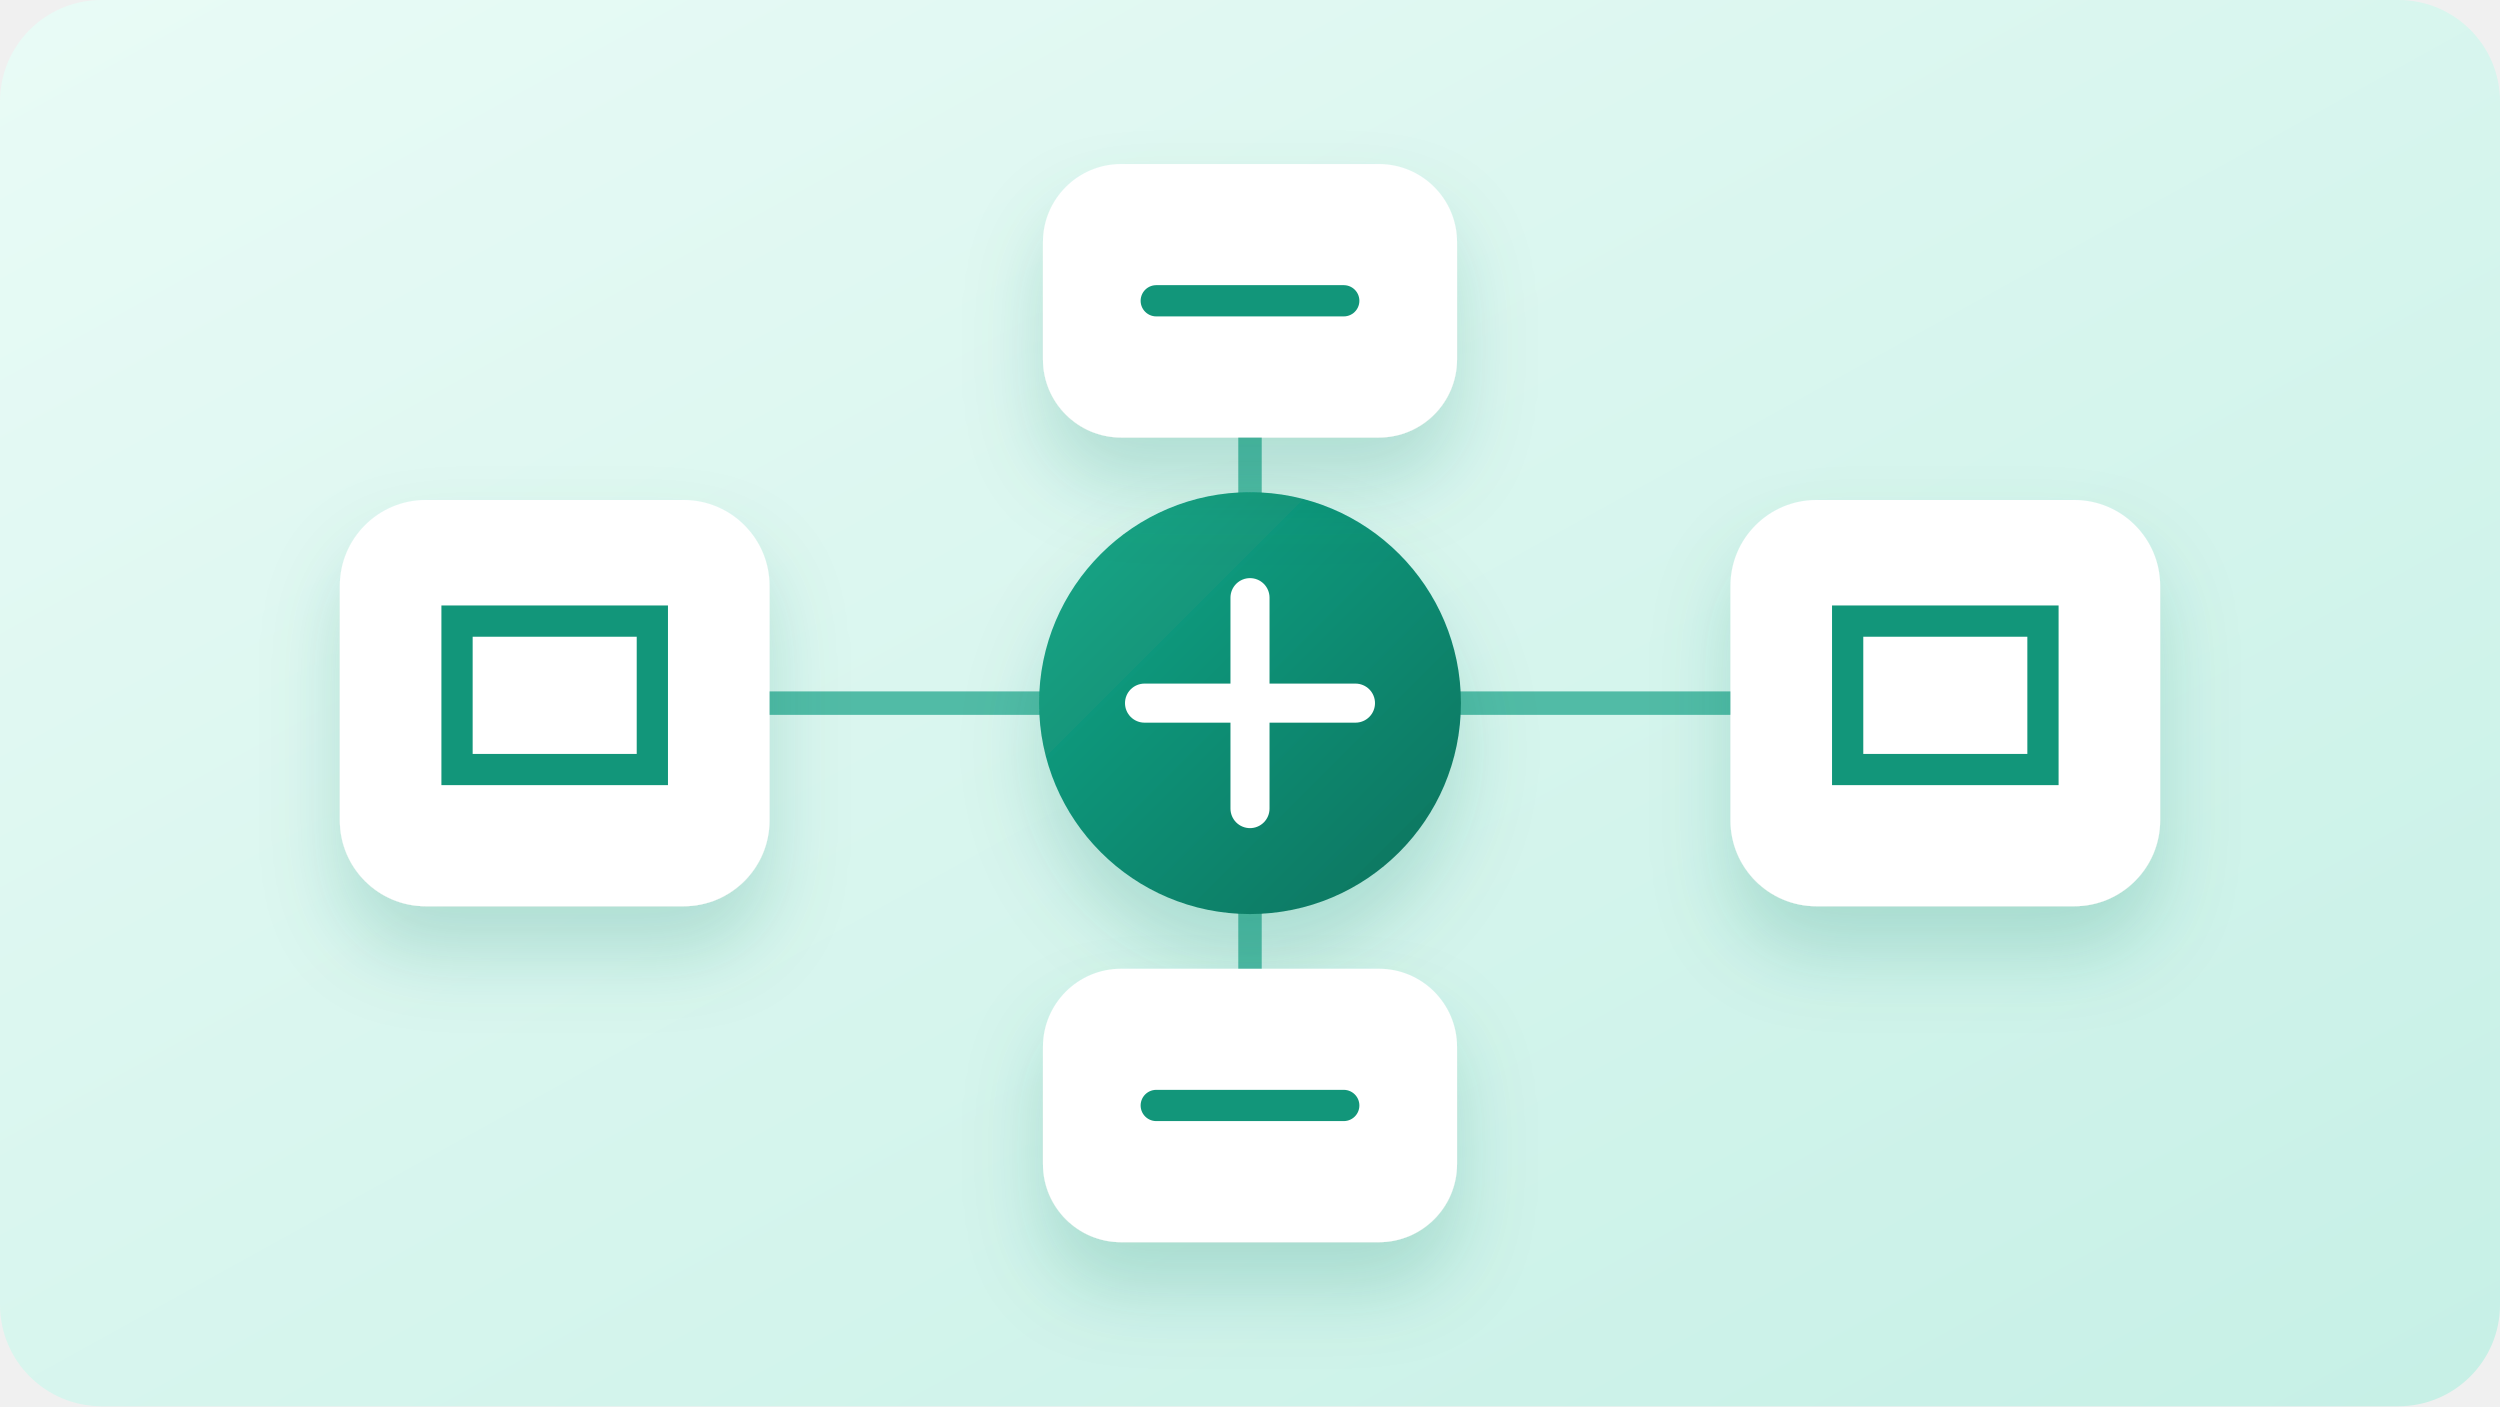
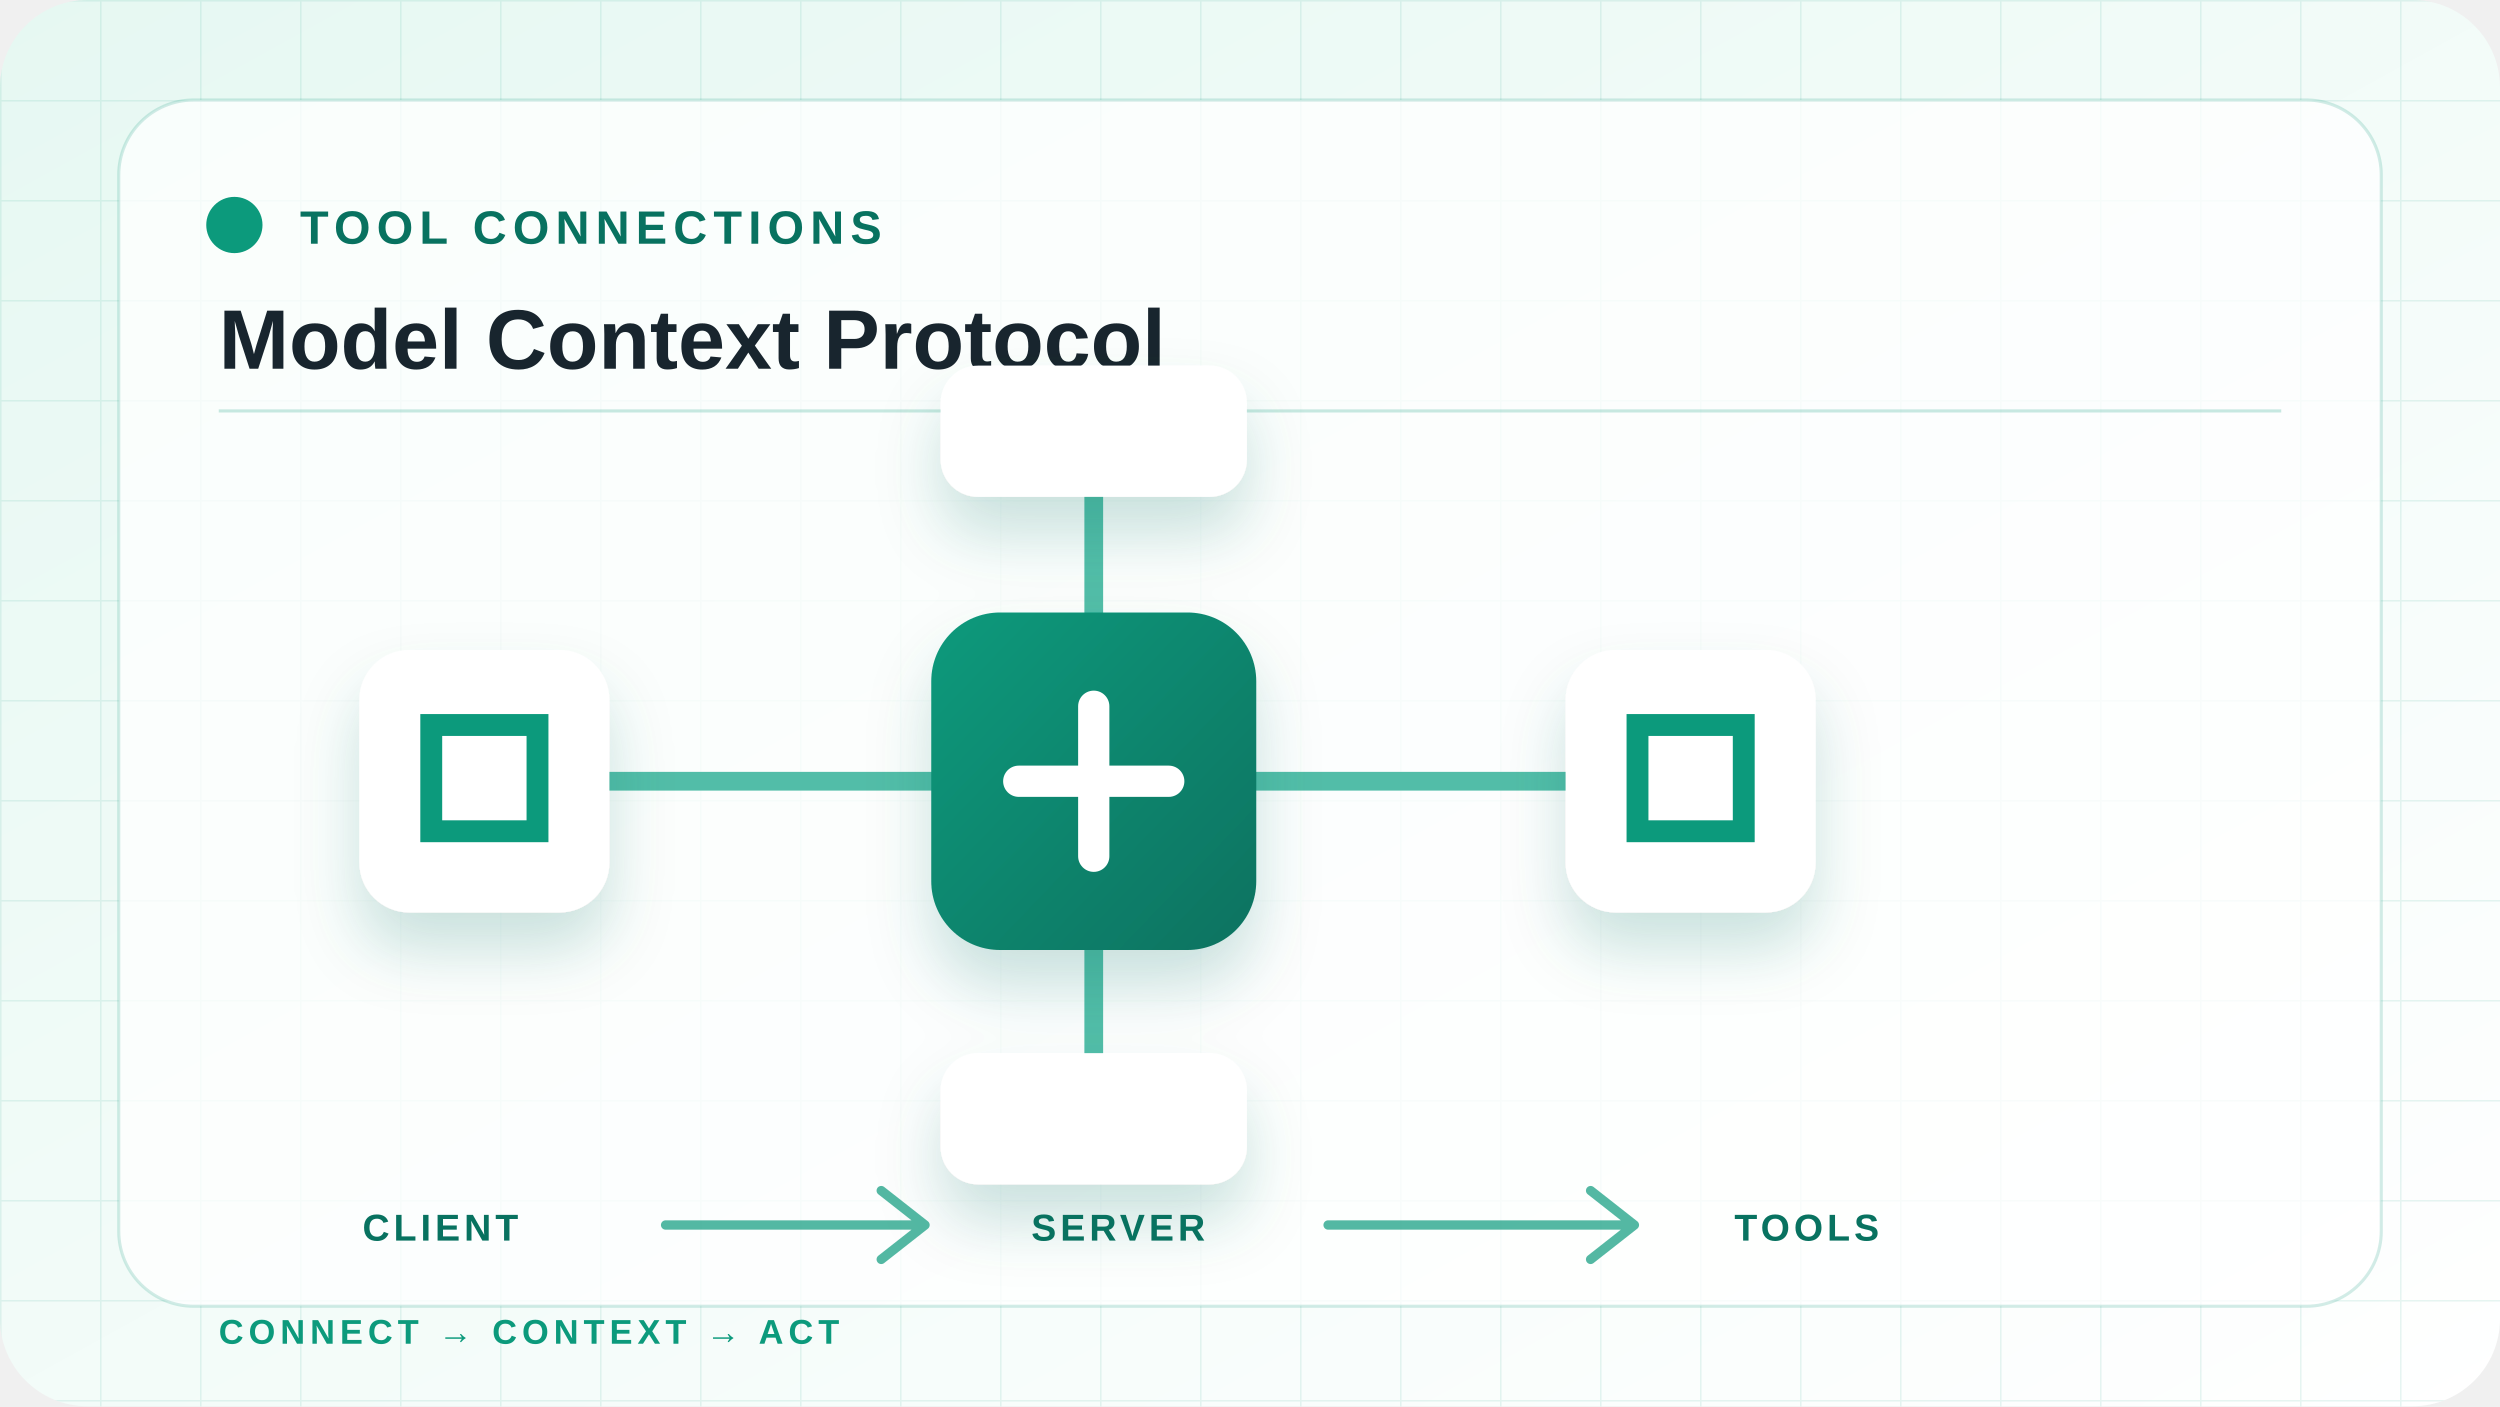
- <svg xmlns="http://www.w3.org/2000/svg" viewBox="0 0 640 360" role="img" aria-labelledby="title desc">
+ <svg xmlns="http://www.w3.org/2000/svg" viewBox="0 0 800 450" role="img" aria-labelledby="title desc">
  <defs>
    <linearGradient id="bg" x1="0" y1="0" x2="1" y2="1">
-       <stop stop-color="#E9FBF6" />
-       <stop offset="1" stop-color="#C6F0E6" />
+       <stop stop-color="#E6F8F2" />
+       <stop offset="1" stop-color="#FFFFFF" />
    </linearGradient>
-     <linearGradient id="core" x1="0" y1="0" x2="1" y2="1">
-       <stop stop-color="#16A989" />
-       <stop offset="1" stop-color="#08715D" />
+     <linearGradient id="accent" x1="0" y1="0" x2="1" y2="1">
+       <stop stop-color="#0C9A7C" />
+       <stop offset="1" stop-color="#087260" />
    </linearGradient>
-     <filter id="s" x="-30%" y="-30%" width="160%" height="160%">
-       <feDropShadow dx="0" dy="12" stdDeviation="10" flood-color="#157A68" flood-opacity=".2" />
+     <pattern id="grid" width="32" height="32" patternUnits="userSpaceOnUse">
+       <path d="M32 0H0V32" fill="none" stroke="#0C9A7C" stroke-opacity=".1" />
+     </pattern>
+     <filter id="shadow" x="-30%" y="-30%" width="160%" height="160%">
+       <feDropShadow dx="0" dy="12" stdDeviation="10" flood-color="#087260" flood-opacity=".2" />
    </filter>
  </defs>
-   <rect width="640" height="360" rx="26" fill="url(#bg)" />
-   <g fill="none" stroke="#51BBA6" stroke-width="6" stroke-linecap="round">
-     <path d="M197 180h83M360 180h83M320 111v42M320 207v42" />
+   <rect width="800" height="450" rx="28" fill="url(#bg)" />
+   <rect width="800" height="450" rx="28" fill="url(#grid)" />
+   <rect x="38" y="32" width="724" height="386" rx="24" fill="#fff" fill-opacity=".76" stroke="#0C9A7C" stroke-opacity=".18" />
+   <circle cx="75" cy="72" r="9" fill="#0C9A7C" />
+   <text x="96" y="78" font-family="Arial, sans-serif" font-size="15" font-weight="700" fill="#087260" letter-spacing="2">TOOL CONNECTIONS</text>
+   <text x="70" y="118" font-family="Arial, sans-serif" font-size="27" font-weight="700" fill="#18252E">Model Context Protocol</text>
+   <rect x="70" y="131" width="660" height="1" fill="#0C9A7C" fill-opacity=".22" />
+   <g fill="none" stroke="#52BDA8" stroke-width="6" stroke-linecap="round">
+     <path d="M195 250h104M501 250H397M350 159v47M350 295v42" />
  </g>
-   <g filter="url(#s)">
-     <circle cx="320" cy="180" r="54" fill="url(#core)" />
-     <path d="M293 180h54M320 153v54" stroke="#fff" stroke-width="10" stroke-linecap="round" />
+   <g filter="url(#shadow)">
+     <rect x="115" y="208" width="80" height="84" rx="16" fill="#fff" />
+     <rect x="298" y="196" width="104" height="108" rx="22" fill="url(#accent)" />
+     <rect x="501" y="208" width="80" height="84" rx="16" fill="#fff" />
+     <rect x="301" y="117" width="98" height="42" rx="12" fill="#fff" />
+     <rect x="301" y="337" width="98" height="42" rx="12" fill="#fff" />
  </g>
-   <g fill="#fff" filter="url(#s)">
-     <rect x="87" y="128" width="110" height="104" rx="22" />
-     <rect x="443" y="128" width="110" height="104" rx="22" />
-     <rect x="267" y="42" width="106" height="70" rx="20" />
-     <rect x="267" y="248" width="106" height="70" rx="20" />
+   <path d="M326 250h48M350 226v48" stroke="#fff" stroke-width="10" stroke-linecap="round" />
+   <path d="M138 232h34v34h-34zM524 232h34v34h-34z" fill="none" stroke="#0C9A7C" stroke-width="7" />
+   <g font-family="Arial, sans-serif" font-size="12" font-weight="700" letter-spacing="1.3" fill="#087260">
+     <text x="116" y="397">CLIENT</text>
+     <text x="330" y="397">SERVER</text>
+     <text x="555" y="397">TOOLS</text>
  </g>
-   <g fill="none" stroke="#12967A" stroke-width="8" stroke-linecap="round">
-     <path d="M117 159h50v38h-50zM473 159h50v38h-50zM296 77h48M296 283h48" />
-   </g>
+   <path d="M213 392h83m-14-11 14 11-14 11M425 392h98m-14-11 14 11-14 11" fill="none" stroke="#0C9A7C" stroke-width="3" stroke-linecap="round" stroke-linejoin="round" opacity=".7" />
+   <text x="70" y="430" font-family="Arial, sans-serif" font-size="11" font-weight="700" letter-spacing="1.6" fill="#0C9A7C">CONNECT  →  CONTEXT  →  ACT</text>
</svg>
